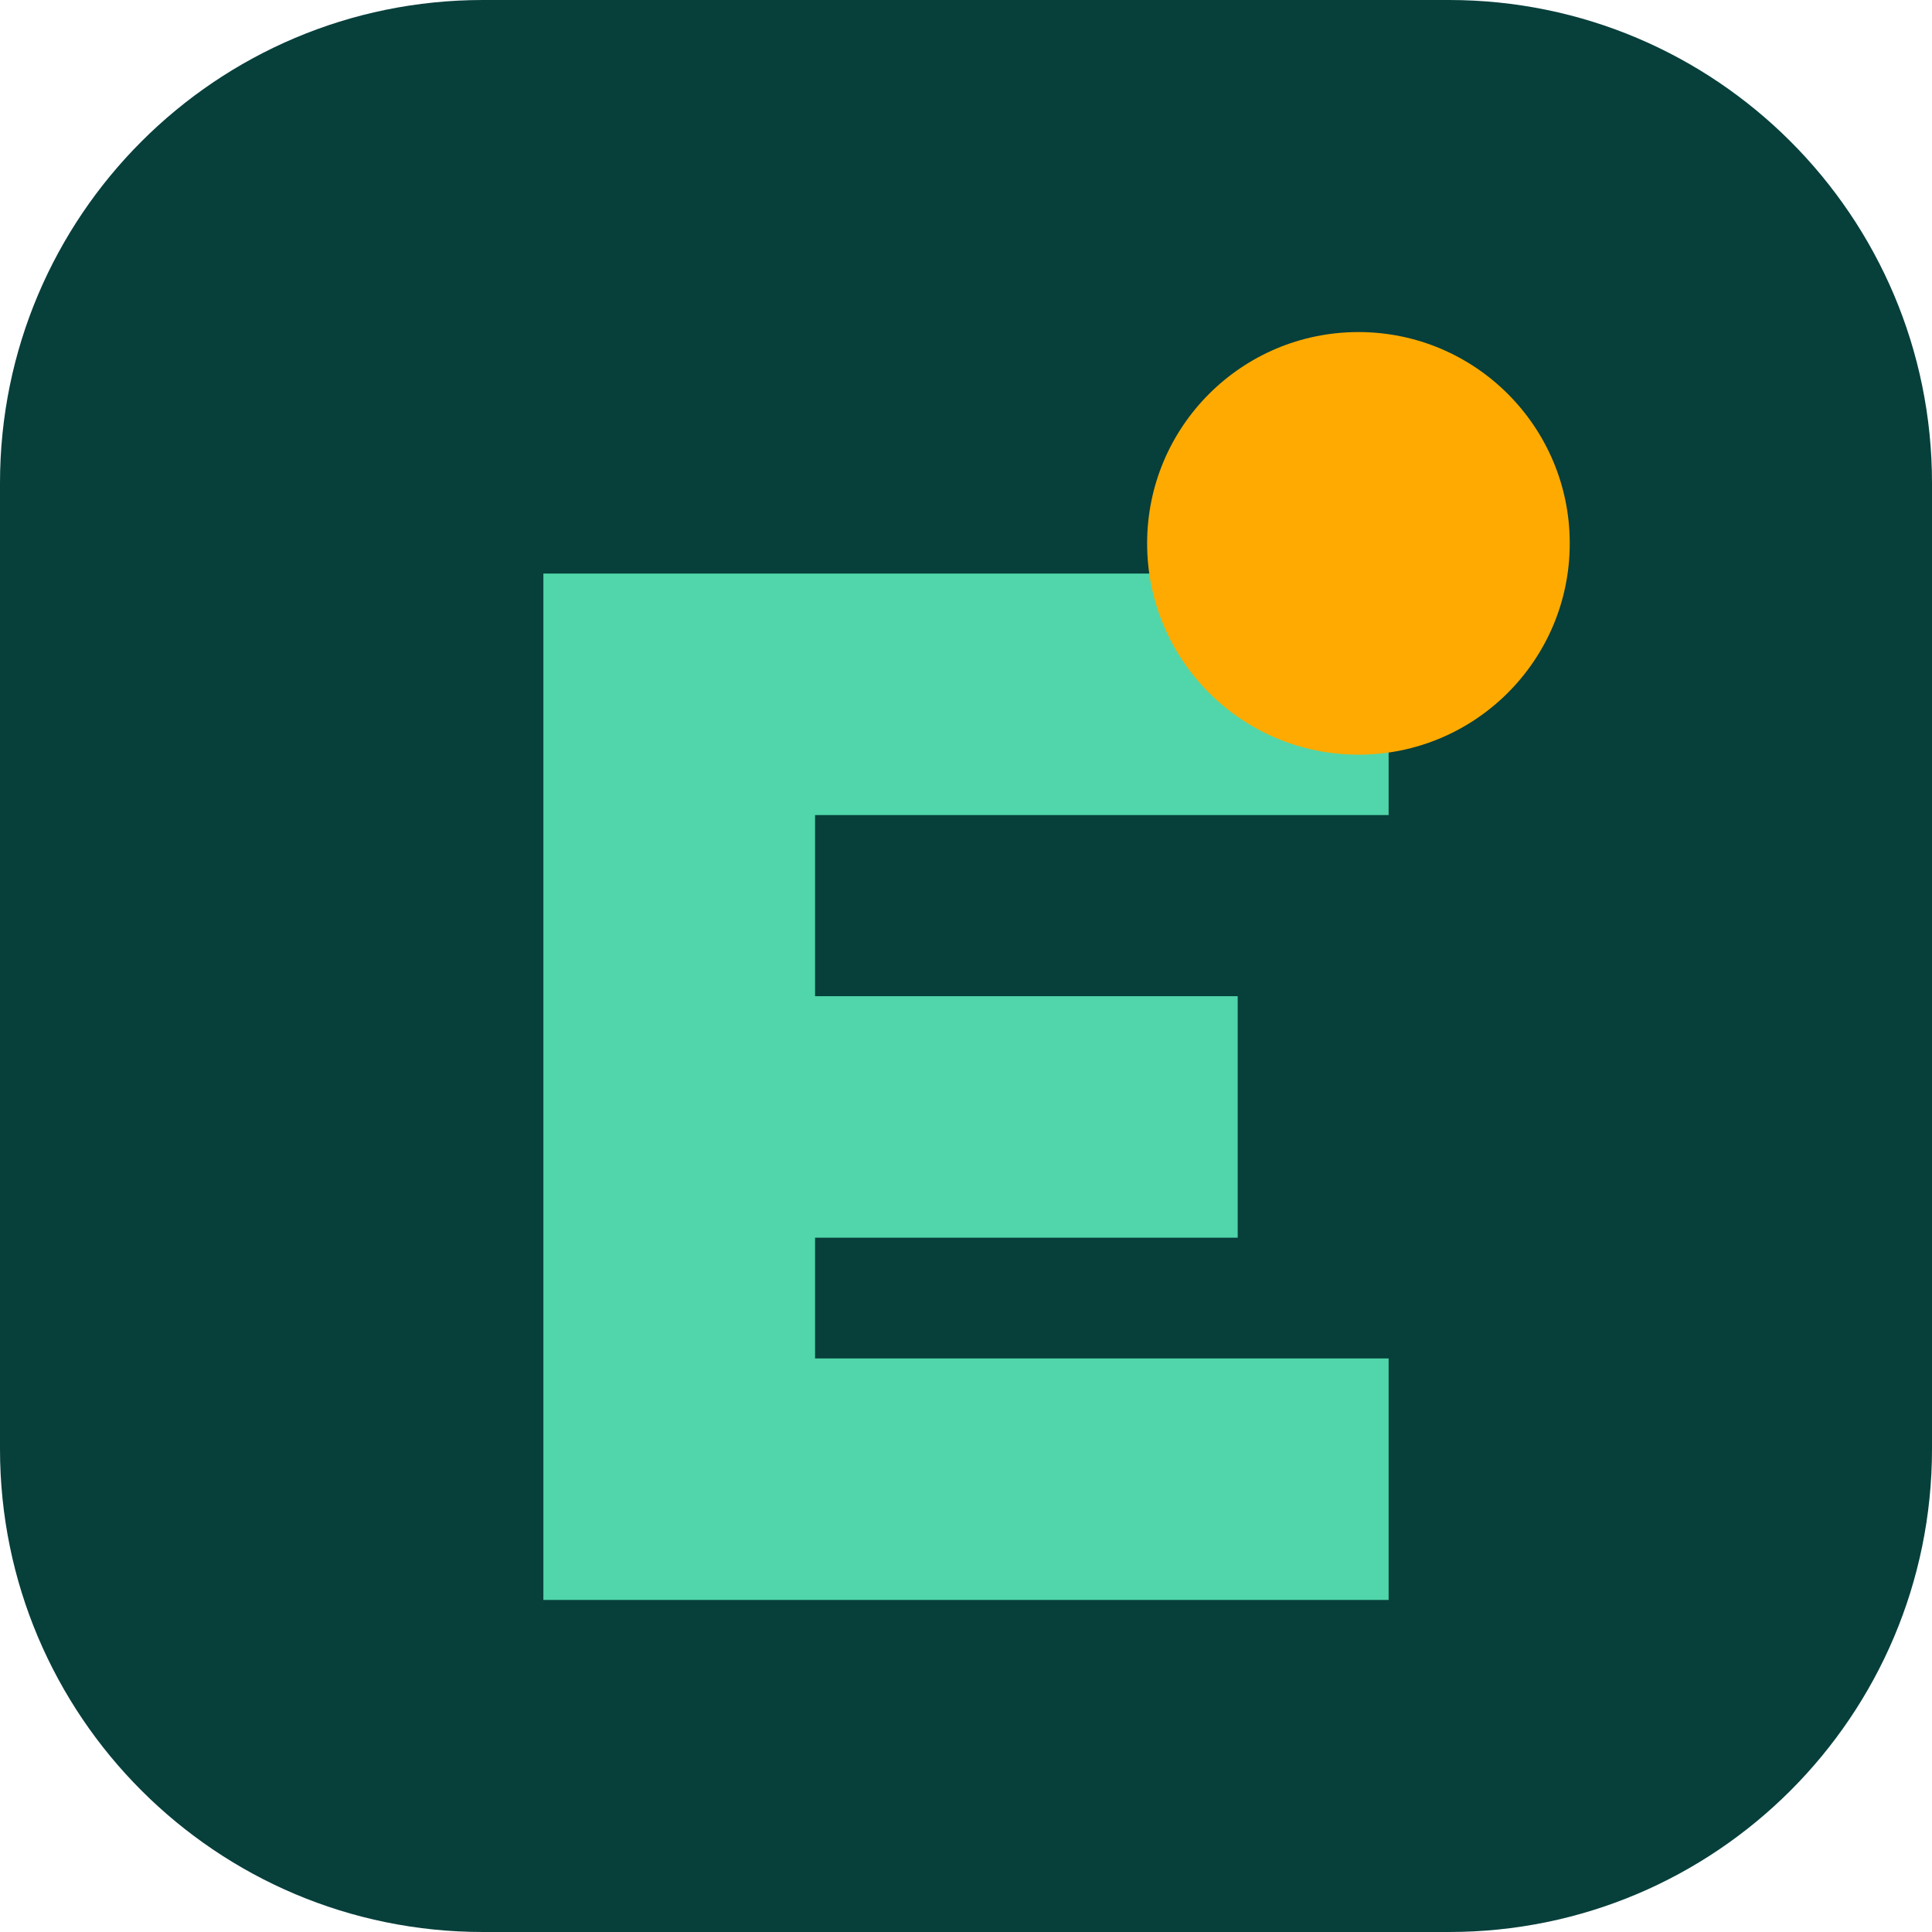
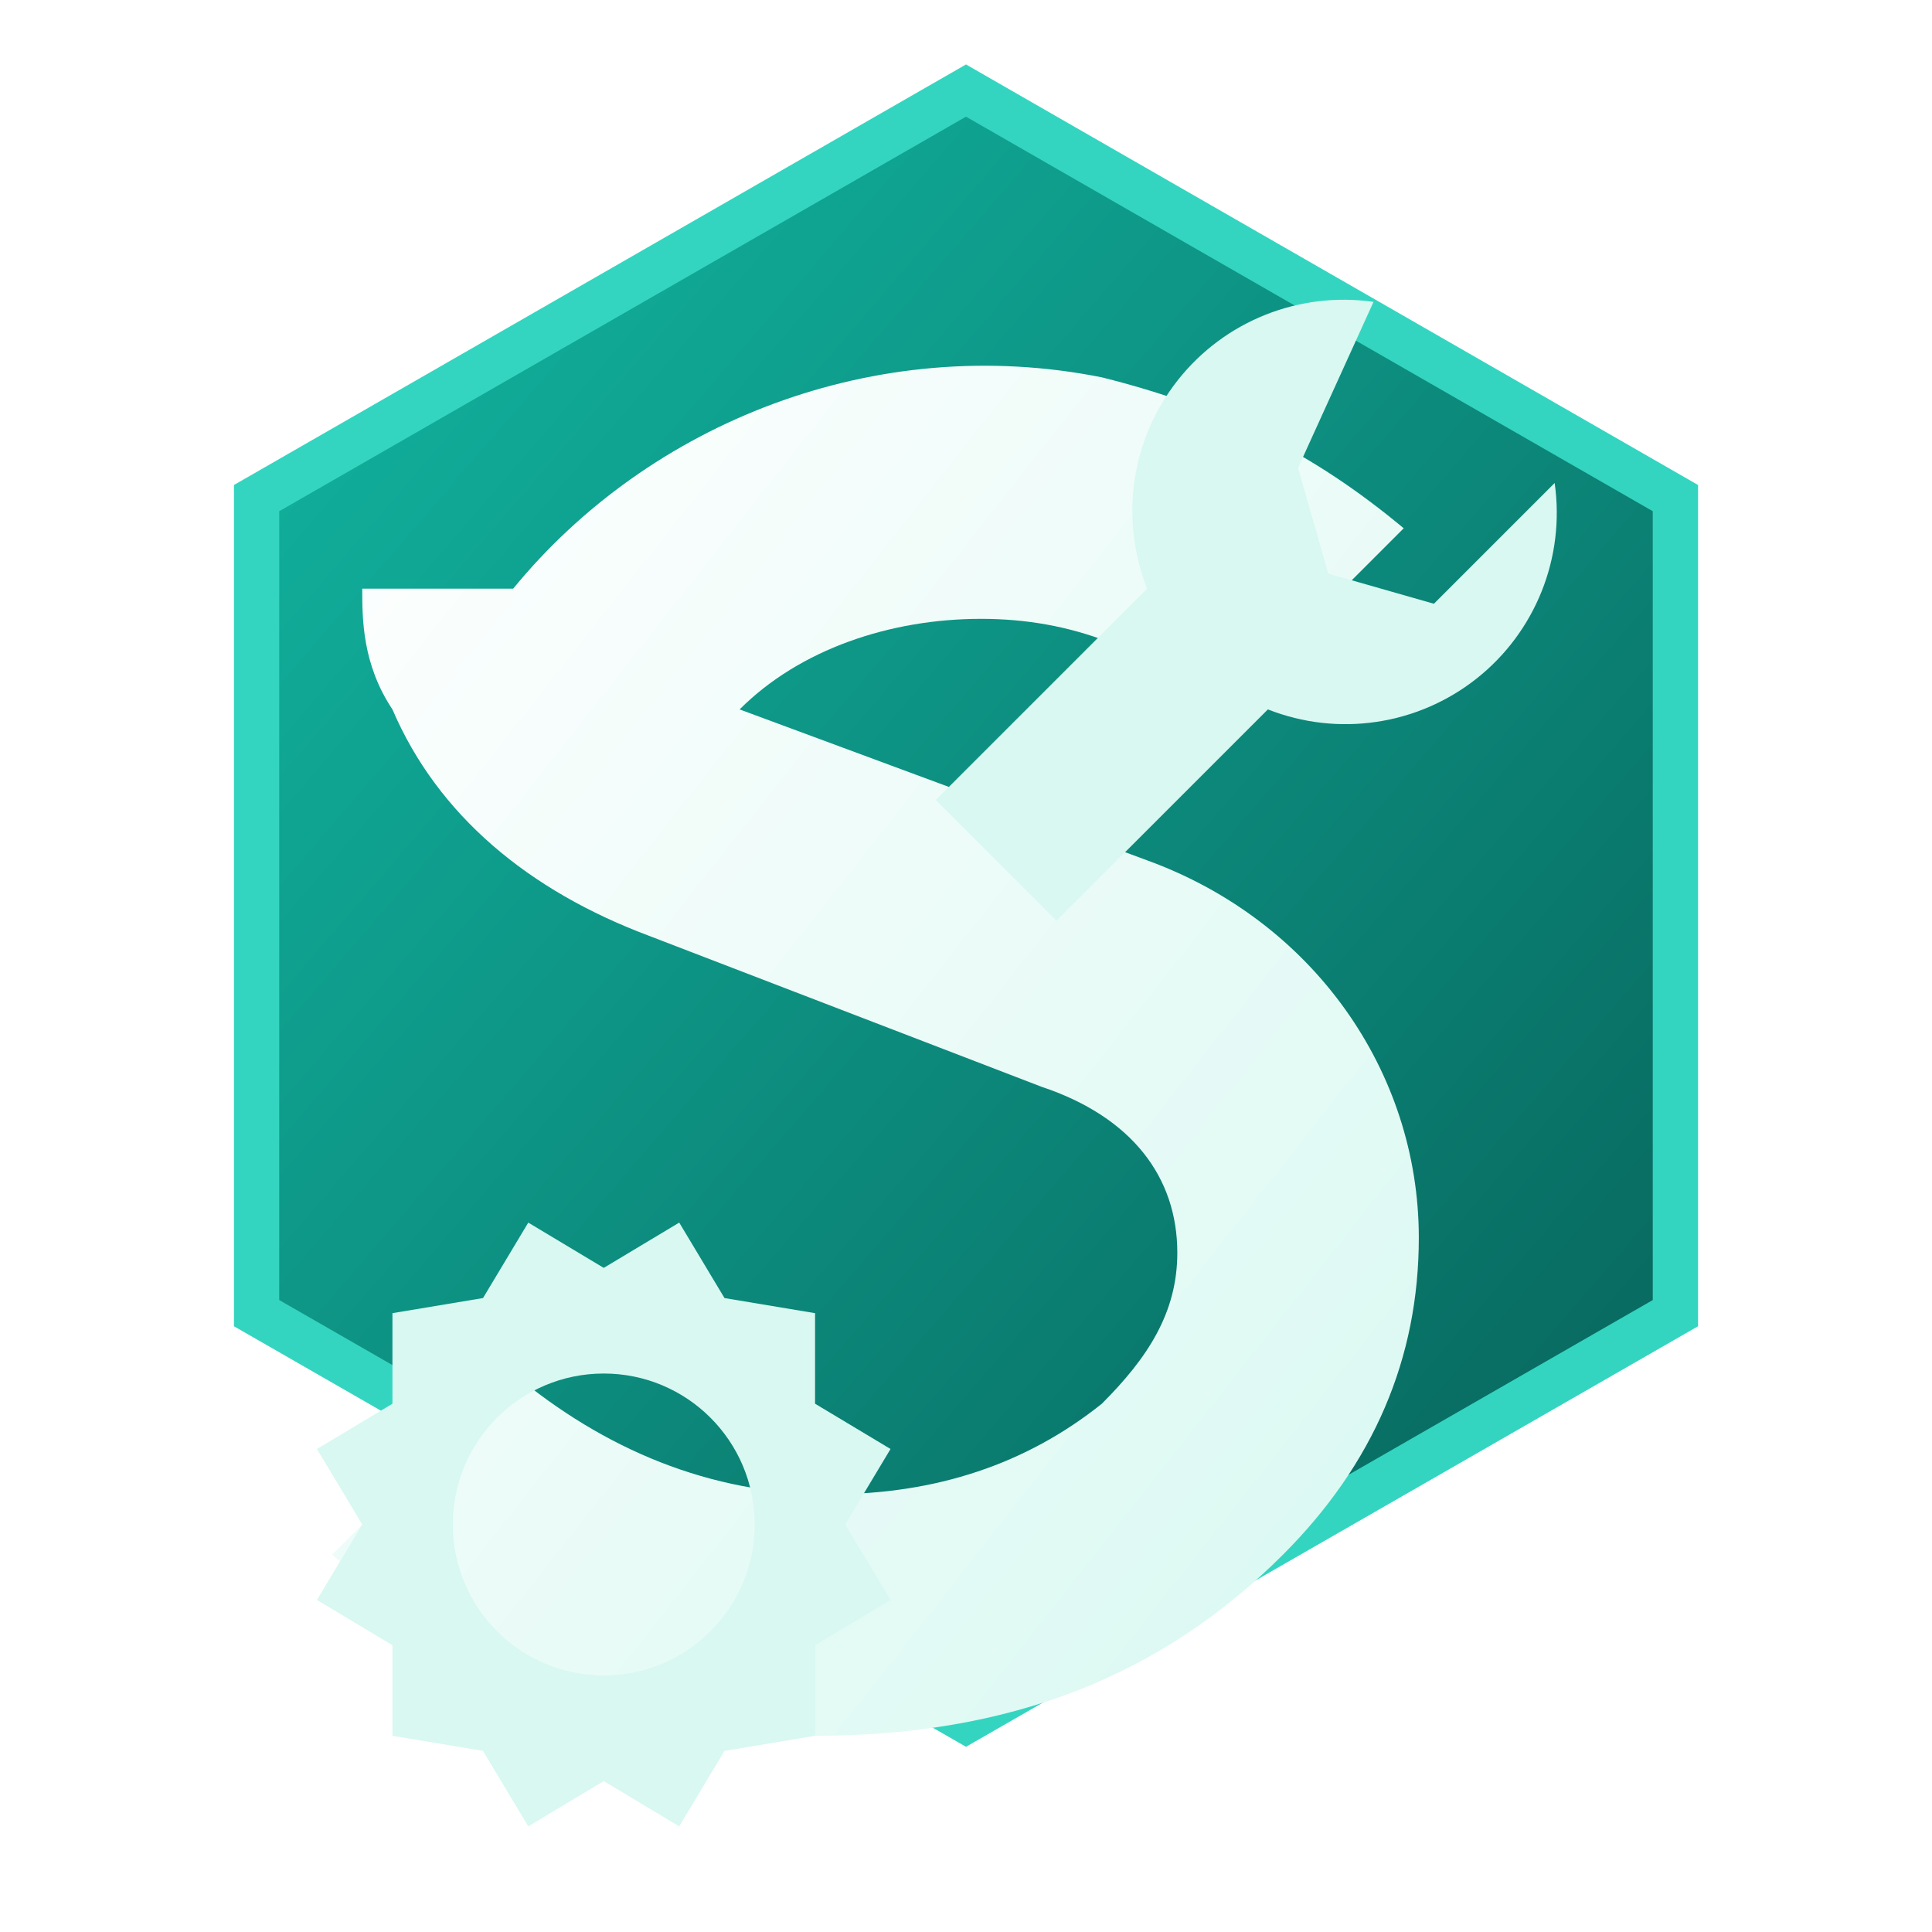
- <svg xmlns="http://www.w3.org/2000/svg" viewBox="0 0 64 64">
-   <rect width="64" height="64" rx="16" fill="#073f3b" />
-   <path d="M18 19h28v8H27v6h14v8H27v4h19v8H18V19Z" fill="#50d6aa" />
-   <circle cx="45" cy="18" r="7" fill="#ffaa00" />
+ <svg xmlns="http://www.w3.org/2000/svg" viewBox="0 0 128 128" role="img" aria-labelledby="title desc">
+   <defs>
+     <linearGradient id="g" x1="0" y1="0" x2="1" y2="1">
+       <stop offset="0" stop-color="#12b9a4" />
+       <stop offset="1" stop-color="#075f57" />
+     </linearGradient>
+     <linearGradient id="s" x1="0" y1="0" x2="1" y2="1">
+       <stop offset="0" stop-color="#ffffff" />
+       <stop offset="1" stop-color="#d8f8f1" />
+     </linearGradient>
+   </defs>
+   <path d="M64 6 111 33v54L64 114 17 87V33Z" fill="url(#g)" stroke="#34d5c0" stroke-width="3" />
+   <path d="M34 39c9-11 24-17 39-14 8 2 14 5 20 10l-12 12c-5-4-10-6-16-6-6 0-12 2-16 6l27 10c11 4 18 14 18 25 0 8-3 15-9 21-8 8-18 12-31 12-12 0-23-4-32-12l12-12c6 5 13 8 21 8 7 0 13-2 18-6 3-3 5-6 5-10 0-5-3-9-9-11L43 62c-8-3-14-8-17-15-2-3-2-6-2-8Z" fill="url(#s)" />
+   <g fill="#d8f8f1">
+     <path d="M91 20a14 14 0 0 0-15 19L62 53l8 8 14-14a14 14 0 0 0 19-15l-8 8-7-2-2-7Z" />
+     <path d="M35 81l5 3 5-3 3 5 6 1v6l5 3-3 5 3 5-5 3v6l-6 1-3 5-5-3-5 3-3-5-6-1v-6l-5-3 3-5-3-5 5-3v-6l6-1Zm5 10a10 10 0 1 0 0 20 10 10 0 0 0 0-20Z" />
+   </g>
</svg>
